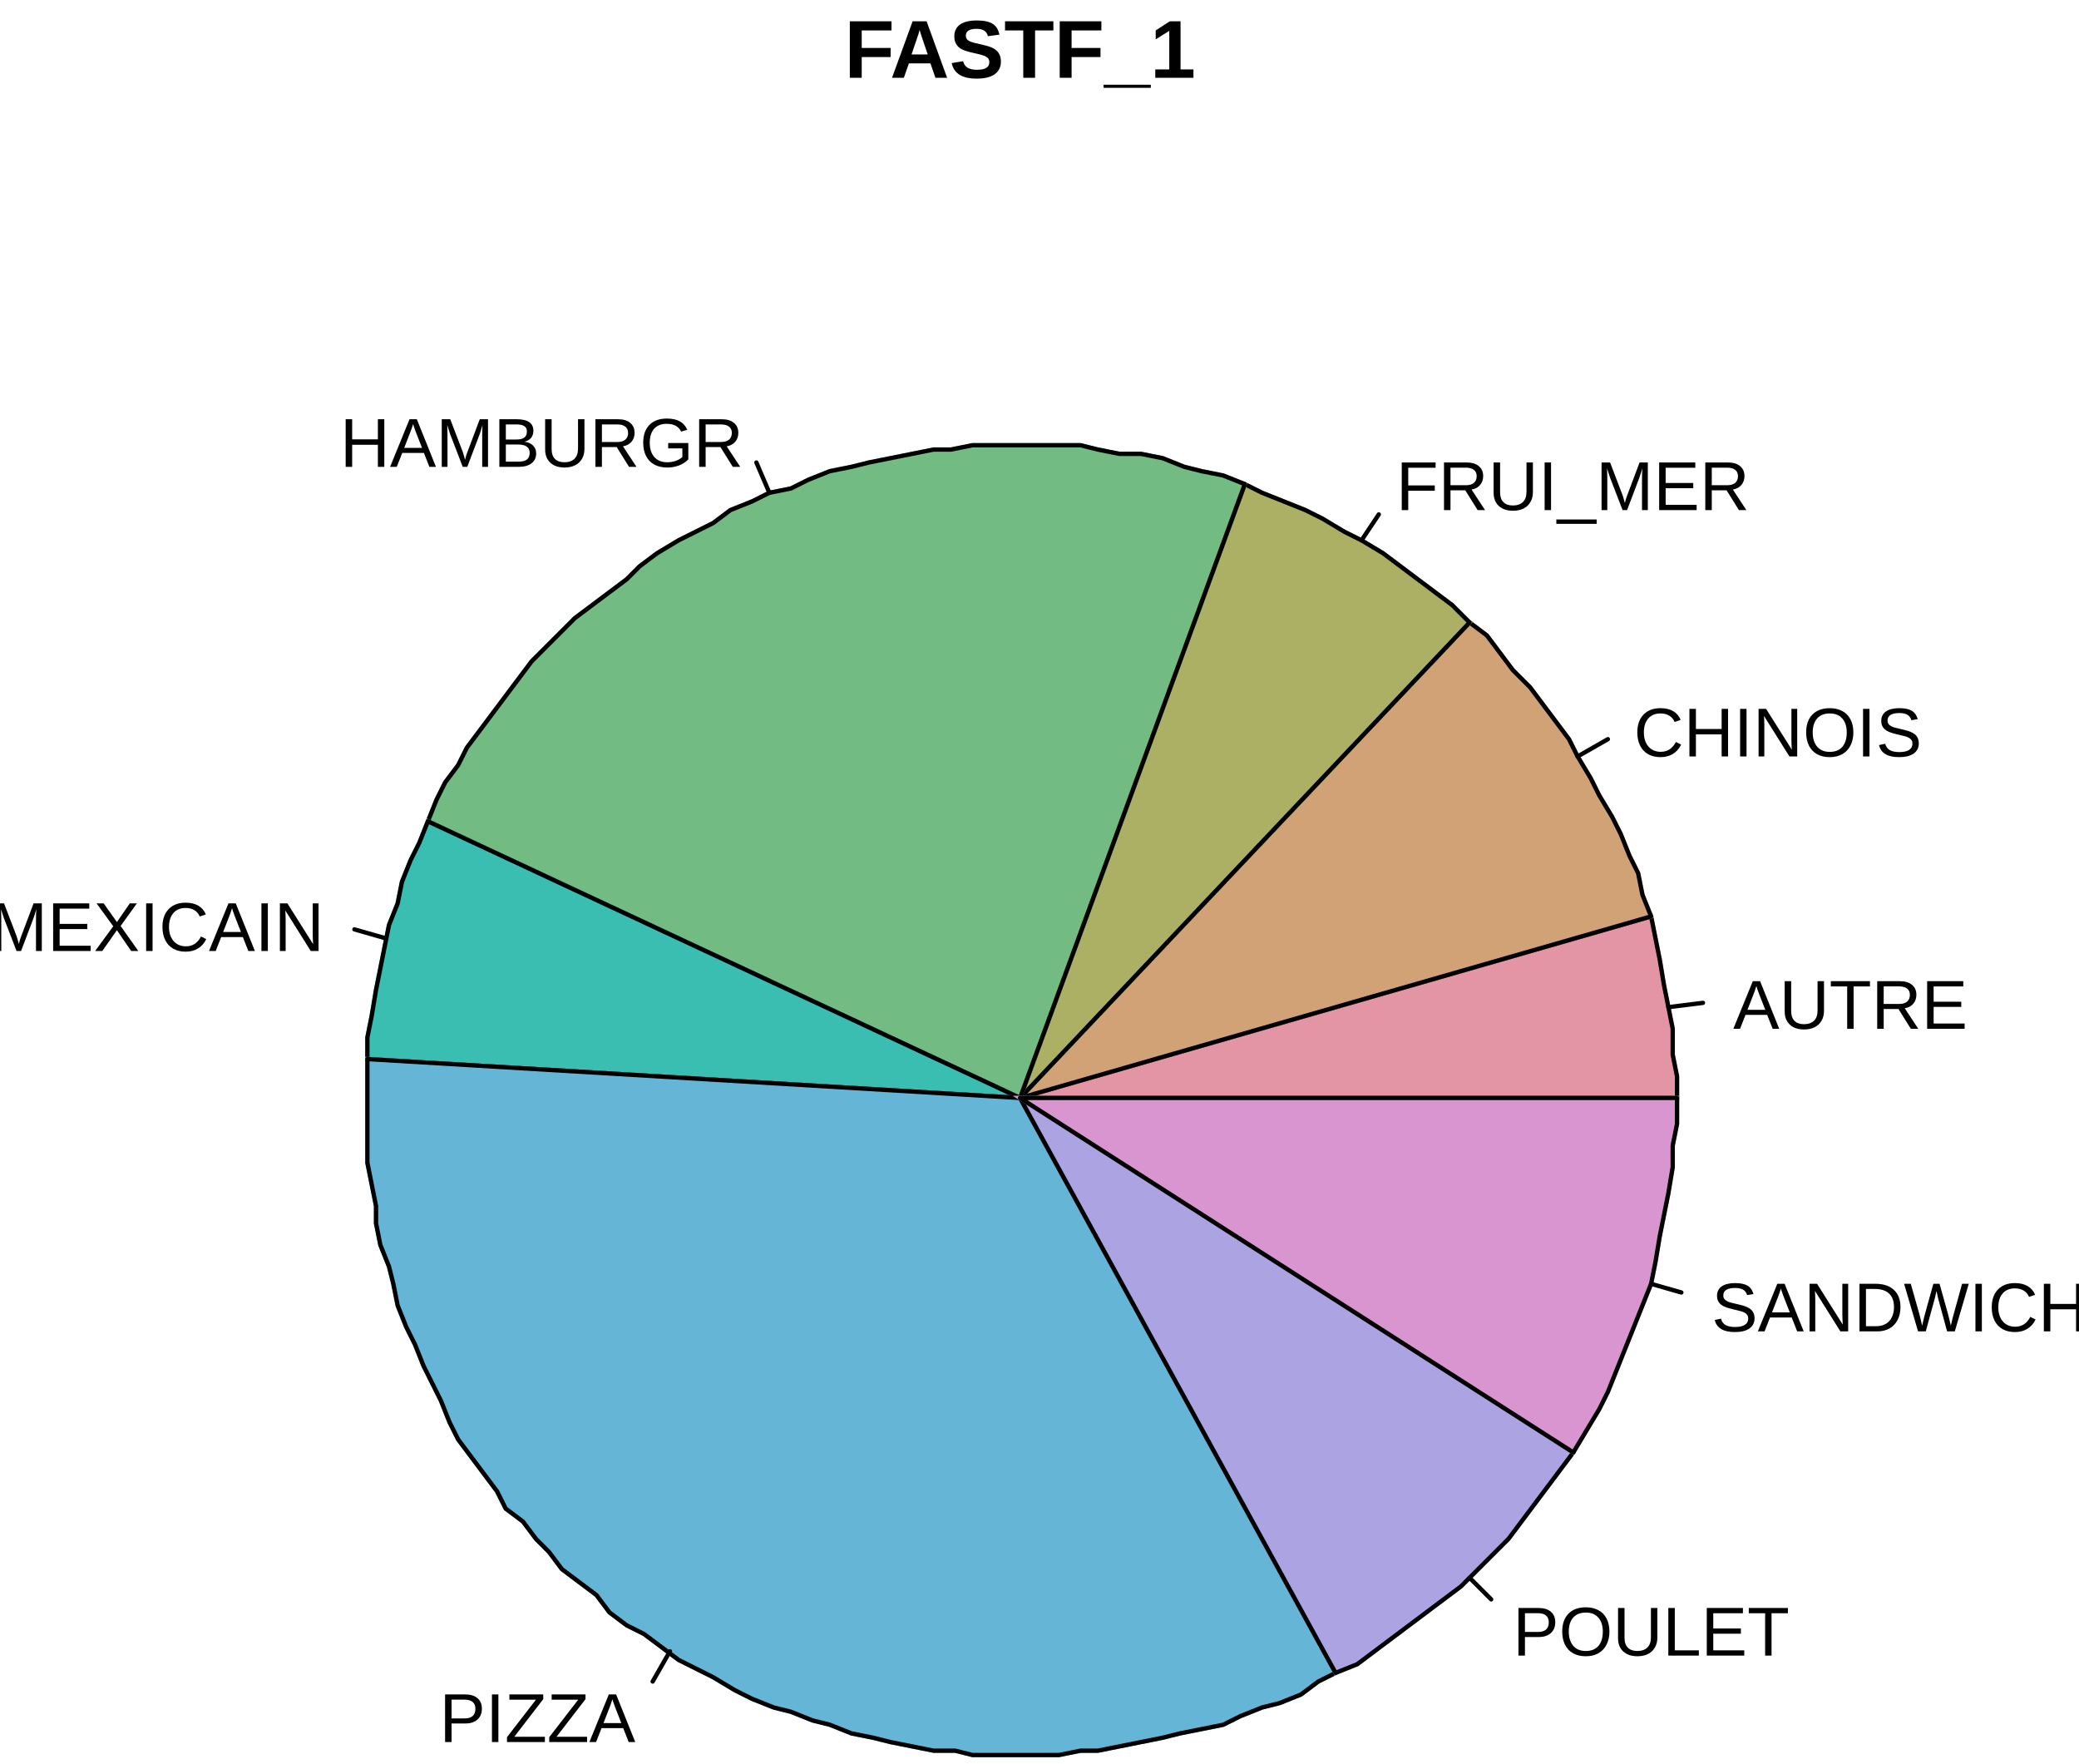
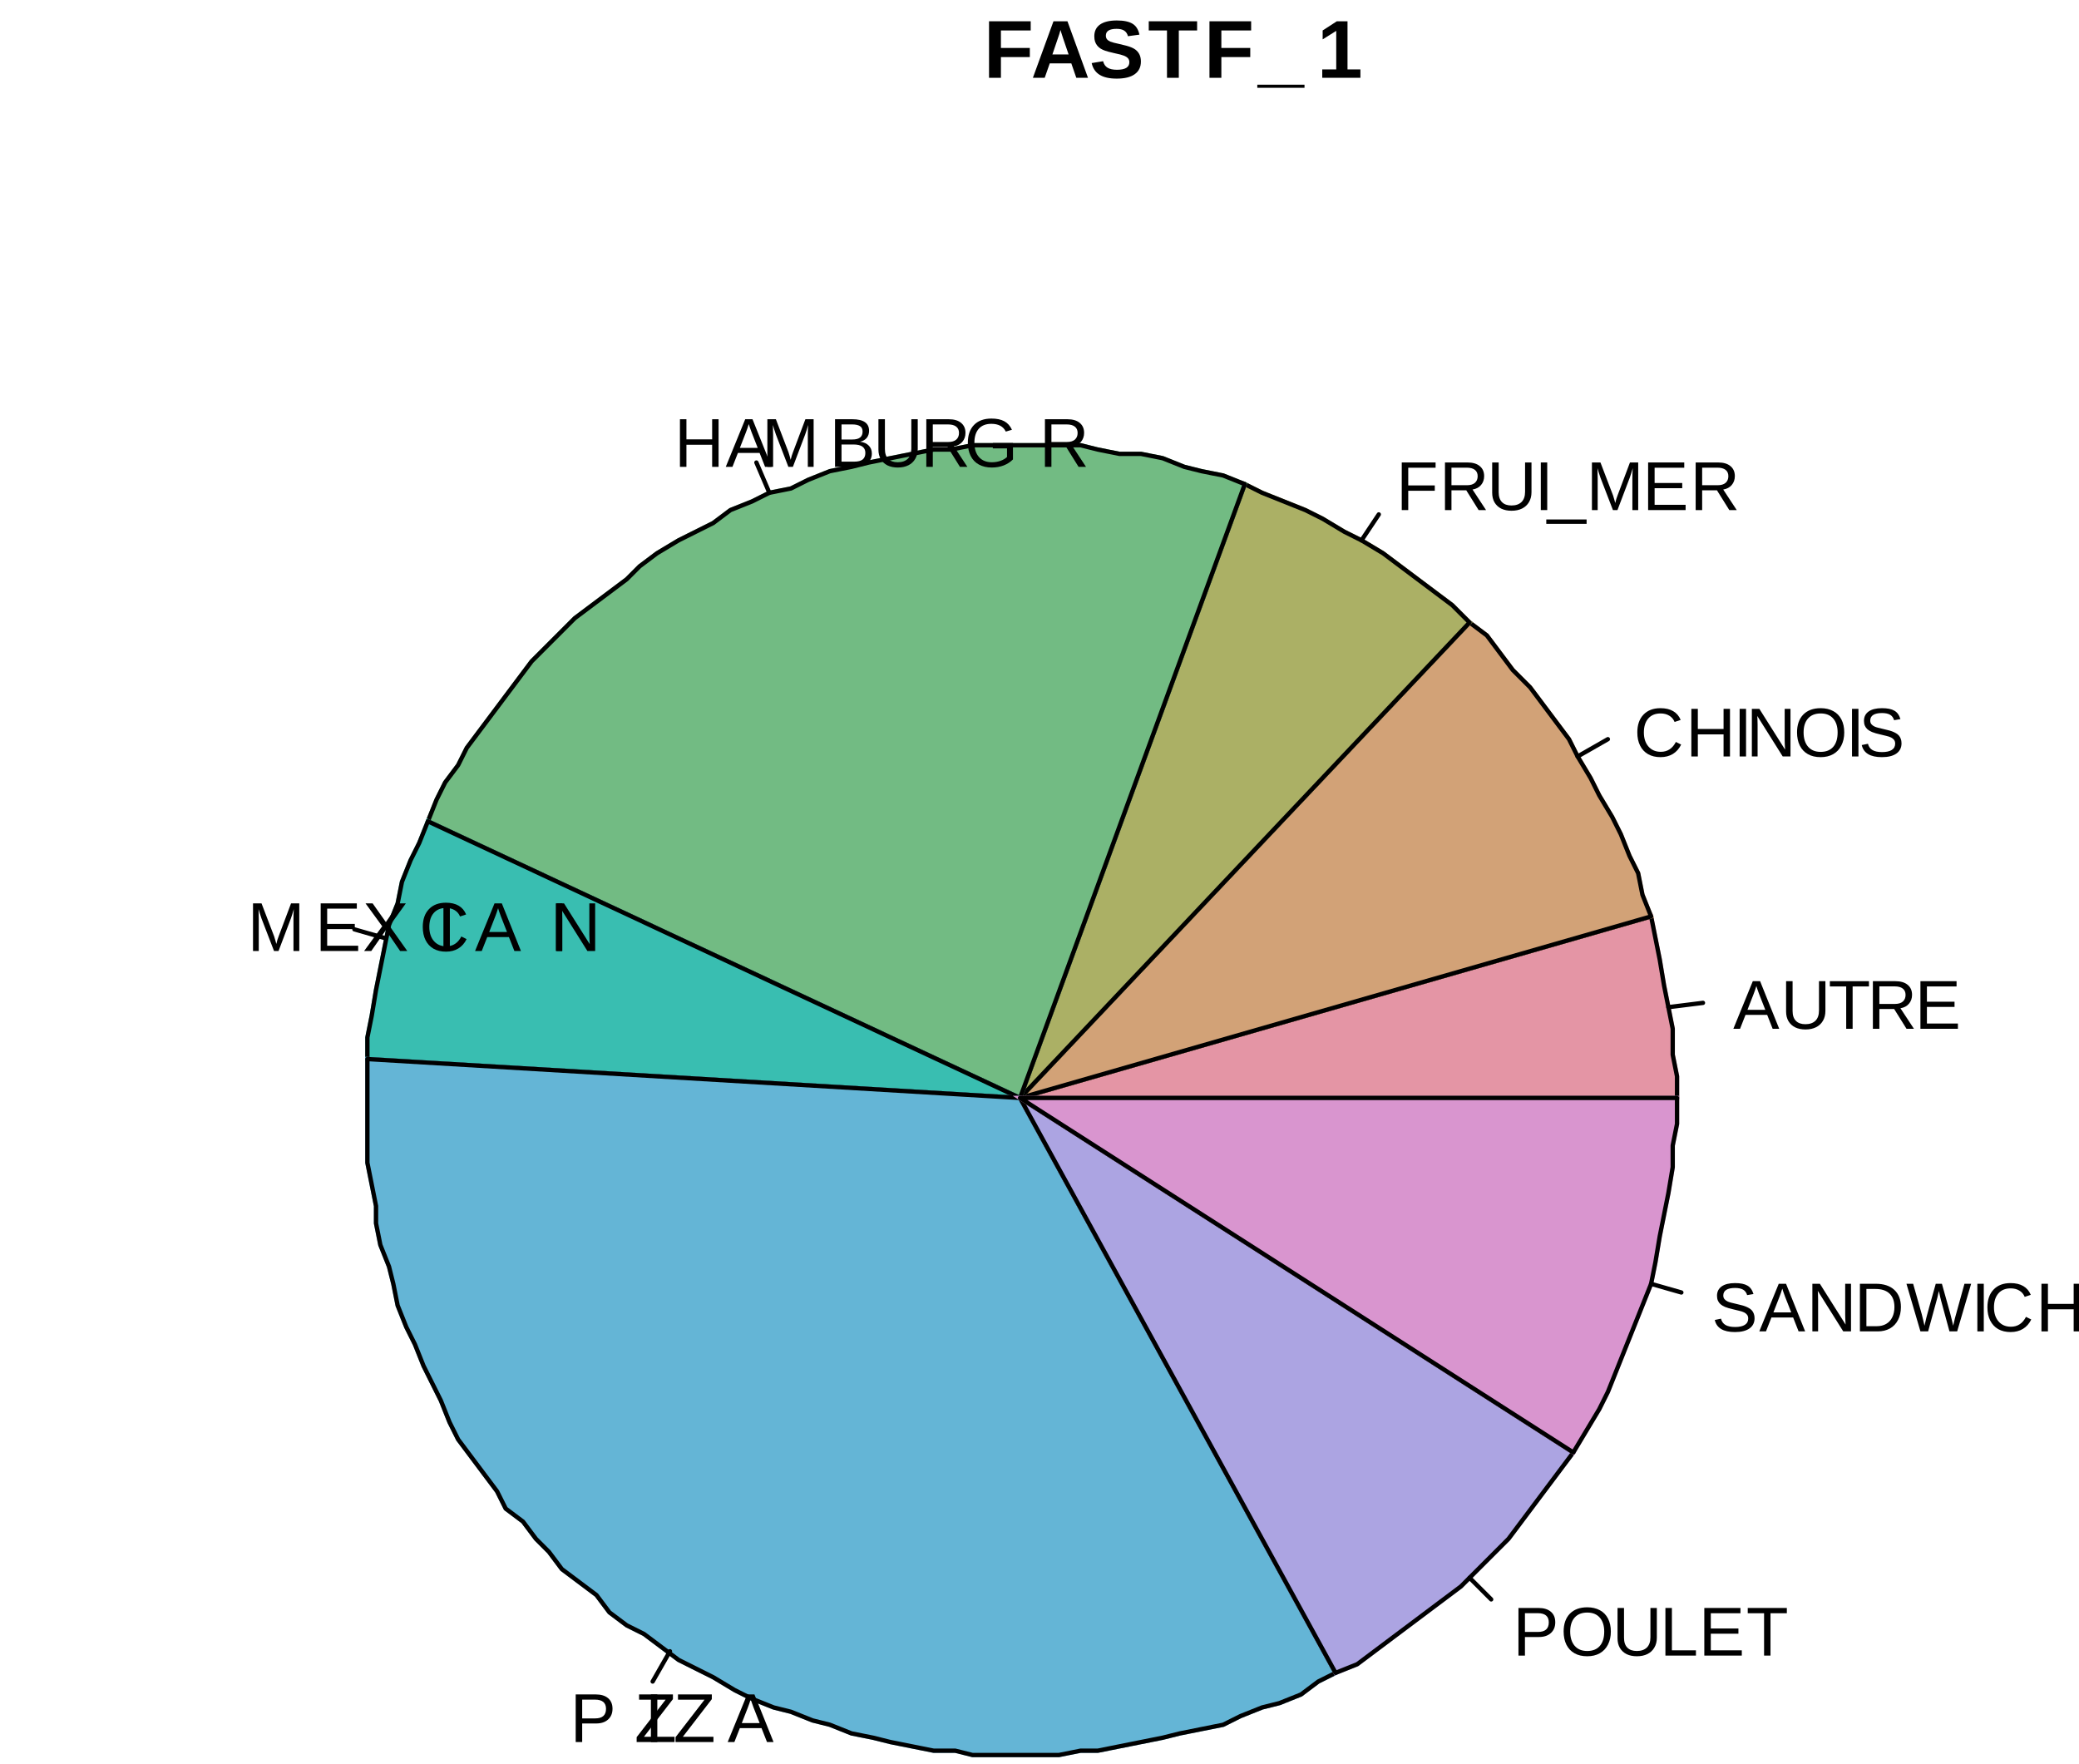
<svg xmlns="http://www.w3.org/2000/svg" version="1.1" width="481" height="408">
  <g transform="translate(-76, -29)">
    <path d="M 464,283 L 464,278 L 463,273 L 463,267 L 462,262 L 461,257 L 460,251 L 459,246 L 458,241 L 312,283 Z" stroke-width="1px" stroke="#E495A5" fill="#E495A5" />
    <path d="M 464,283 L 464,278 L 463,273 L 463,267 L 462,262 L 461,257 L 460,251 L 459,246 L 458,241 L 312,283 L 464,283 " stroke="#000000" stroke-width="1" stroke-linecap="round" stroke-linejoin="round" fill="none" />
    <path d="M 462,262 L 470,261 " stroke="#000000" stroke-width="1" stroke-linecap="round" stroke-linejoin="round" fill="none" />
-     <text font-family="Arial" fill="#000000" style="white-space:pre;" font-weight="400" text-anchor="start" x="477" y="267" font-size="16">AUTRE</text>
+     <text font-family="Arial" fill="#000000" style="white-space:pre;" font-weight="400" text-anchor="start" x="477" y="267" font-size="16">
+       <tspan x="477">A</tspan>
+       <tspan x="488">U</tspan>
+       <tspan x="499">T</tspan>
+       <tspan x="508">R</tspan>
+       <tspan x="519">E</tspan>
+     </text>
    <path d="M 458,241 L 456,236 L 455,231 L 453,227 L 451,222 L 449,218 L 446,213 L 444,209 L 441,204 L 439,200 L 436,196 L 433,192 L 430,188 L 426,184 L 423,180 L 420,176 L 416,173 L 312,283 Z" stroke-width="1px" stroke="#D2A277" fill="#D2A277" />
    <path d="M 458,241 L 456,236 L 455,231 L 453,227 L 451,222 L 449,218 L 446,213 L 444,209 L 441,204 L 439,200 L 436,196 L 433,192 L 430,188 L 426,184 L 423,180 L 420,176 L 416,173 L 312,283 L 458,241 " stroke="#000000" stroke-width="1" stroke-linecap="round" stroke-linejoin="round" fill="none" />
    <path d="M 441,204 L 448,200 " stroke="#000000" stroke-width="1" stroke-linecap="round" stroke-linejoin="round" fill="none" />
-     <text font-family="Arial" fill="#000000" style="white-space:pre;" font-weight="400" text-anchor="start" x="454" y="204" font-size="16">CHINOIS</text>
+     <text font-family="Arial" fill="#000000" style="white-space:pre;" font-weight="400" text-anchor="start" x="454" y="204" font-size="16">
+       <tspan x="454">C</tspan>
+       <tspan x="466">H</tspan>
+       <tspan x="477">I</tspan>
+       <tspan x="480">N</tspan>
+       <tspan x="491">O</tspan>
+       <tspan x="503">I</tspan>
+       <tspan x="506">S</tspan>
+     </text>
    <path d="M 416,173 L 412,169 L 408,166 L 404,163 L 400,160 L 396,157 L 391,154 L 387,152 L 382,149 L 378,147 L 373,145 L 368,143 L 364,141 L 312,283 Z" stroke-width="1px" stroke="#ABB065" fill="#ABB065" />
    <path d="M 416,173 L 412,169 L 408,166 L 404,163 L 400,160 L 396,157 L 391,154 L 387,152 L 382,149 L 378,147 L 373,145 L 368,143 L 364,141 L 312,283 L 416,173 " stroke="#000000" stroke-width="1" stroke-linecap="round" stroke-linejoin="round" fill="none" />
    <path d="M 391,154 L 395,148 " stroke="#000000" stroke-width="1" stroke-linecap="round" stroke-linejoin="round" fill="none" />
-     <text font-family="Arial" fill="#000000" style="white-space:pre;" font-weight="400" text-anchor="start" x="399" y="147" font-size="16">FRUI_MER</text>
+     <text font-family="Arial" fill="#000000" style="white-space:pre;" font-weight="400" text-anchor="start" x="399" y="147" font-size="16">
+       <tspan x="399">F</tspan>
+       <tspan x="409">R</tspan>
+       <tspan x="420">U</tspan>
+       <tspan x="431">I</tspan>
+       <tspan x="434">_</tspan>
+       <tspan x="443">M</tspan>
+       <tspan x="456">E</tspan>
+       <tspan x="467">R</tspan>
+     </text>
    <path d="M 364,141 L 359,139 L 354,138 L 350,137 L 345,135 L 340,134 L 335,134 L 330,133 L 326,132 L 321,132 L 316,132 L 311,132 L 306,132 L 301,132 L 296,133 L 292,133 L 287,134 L 282,135 L 277,136 L 273,137 L 268,138 L 263,140 L 259,142 L 254,143 L 250,145 L 245,147 L 241,150 L 237,152 L 233,154 L 228,157 L 224,160 L 221,163 L 217,166 L 213,169 L 209,172 L 206,175 L 202,179 L 199,182 L 196,186 L 193,190 L 190,194 L 187,198 L 184,202 L 182,206 L 179,210 L 177,214 L 175,219 L 312,283 Z" stroke-width="1px" stroke="#72BB83" fill="#72BB83" />
    <path d="M 364,141 L 359,139 L 354,138 L 350,137 L 345,135 L 340,134 L 335,134 L 330,133 L 326,132 L 321,132 L 316,132 L 311,132 L 306,132 L 301,132 L 296,133 L 292,133 L 287,134 L 282,135 L 277,136 L 273,137 L 268,138 L 263,140 L 259,142 L 254,143 L 250,145 L 245,147 L 241,150 L 237,152 L 233,154 L 228,157 L 224,160 L 221,163 L 217,166 L 213,169 L 209,172 L 206,175 L 202,179 L 199,182 L 196,186 L 193,190 L 190,194 L 187,198 L 184,202 L 182,206 L 179,210 L 177,214 L 175,219 L 312,283 L 364,141 " stroke="#000000" stroke-width="1" stroke-linecap="round" stroke-linejoin="round" fill="none" />
    <path d="M 254,143 L 251,136 " stroke="#000000" stroke-width="1" stroke-linecap="round" stroke-linejoin="round" fill="none" />
-     <text font-family="Arial" fill="#000000" style="white-space:pre;" font-weight="400" text-anchor="end" x="248" y="137" font-size="16">HAMBURGR</text>
+     <text font-family="Arial" fill="#000000" style="white-space:pre;" font-weight="400" text-anchor="end" x="248" y="137" font-size="16">
+       <tspan x="248">H</tspan>
+       <tspan x="259">A</tspan>
+       <tspan x="270">M</tspan>
+       <tspan x="283">B</tspan>
+       <tspan x="294">U</tspan>
+       <tspan x="305">R</tspan>
+       <tspan x="316">G</tspan>
+       <tspan x="328">R</tspan>
+     </text>
    <path d="M 175,219 L 173,224 L 171,228 L 169,233 L 168,238 L 166,243 L 165,248 L 164,253 L 163,258 L 162,264 L 161,269 L 161,274 L 312,283 Z" stroke-width="1px" stroke="#39BEB1" fill="#39BEB1" />
    <path d="M 175,219 L 173,224 L 171,228 L 169,233 L 168,238 L 166,243 L 165,248 L 164,253 L 163,258 L 162,264 L 161,269 L 161,274 L 312,283 L 175,219 " stroke="#000000" stroke-width="1" stroke-linecap="round" stroke-linejoin="round" fill="none" />
    <path d="M 165,246 L 158,244 " stroke="#000000" stroke-width="1" stroke-linecap="round" stroke-linejoin="round" fill="none" />
-     <text font-family="Arial" fill="#000000" style="white-space:pre;" font-weight="400" text-anchor="end" x="151" y="249" font-size="16">MEXICAIN</text>
+     <text font-family="Arial" fill="#000000" style="white-space:pre;" font-weight="400" text-anchor="end" x="151" y="249" font-size="16">
+       <tspan x="151">M</tspan>
+       <tspan x="164">E</tspan>
+       <tspan x="175">X</tspan>
+       <tspan x="186">I</tspan>
+       <tspan x="189">C</tspan>
+       <tspan x="201">A</tspan>
+       <tspan x="212">I</tspan>
+       <tspan x="215">N</tspan>
+     </text>
    <path d="M 161,274 L 161,279 L 161,284 L 161,288 L 161,293 L 161,298 L 162,303 L 163,308 L 163,312 L 164,317 L 166,322 L 167,326 L 168,331 L 170,336 L 172,340 L 174,345 L 176,349 L 178,353 L 180,358 L 182,362 L 185,366 L 188,370 L 191,374 L 193,378 L 197,381 L 200,385 L 203,388 L 206,392 L 210,395 L 214,398 L 217,402 L 221,405 L 225,407 L 229,410 L 233,413 L 237,415 L 241,417 L 246,420 L 250,422 L 255,424 L 259,425 L 264,427 L 268,428 L 273,430 L 278,431 L 282,432 L 287,433 L 292,434 L 297,434 L 301,435 L 306,435 L 311,435 L 316,435 L 321,435 L 326,434 L 330,434 L 335,433 L 340,432 L 345,431 L 349,430 L 354,429 L 359,428 L 363,426 L 368,424 L 372,423 L 377,421 L 381,418 L 385,416 L 312,283 Z" stroke-width="1px" stroke="#64B5D6" fill="#64B5D6" />
    <path d="M 161,274 L 161,279 L 161,284 L 161,288 L 161,293 L 161,298 L 162,303 L 163,308 L 163,312 L 164,317 L 166,322 L 167,326 L 168,331 L 170,336 L 172,340 L 174,345 L 176,349 L 178,353 L 180,358 L 182,362 L 185,366 L 188,370 L 191,374 L 193,378 L 197,381 L 200,385 L 203,388 L 206,392 L 210,395 L 214,398 L 217,402 L 221,405 L 225,407 L 229,410 L 233,413 L 237,415 L 241,417 L 246,420 L 250,422 L 255,424 L 259,425 L 264,427 L 268,428 L 273,430 L 278,431 L 282,432 L 287,433 L 292,434 L 297,434 L 301,435 L 306,435 L 311,435 L 316,435 L 321,435 L 326,434 L 330,434 L 335,433 L 340,432 L 345,431 L 349,430 L 354,429 L 359,428 L 363,426 L 368,424 L 372,423 L 377,421 L 381,418 L 385,416 L 312,283 L 161,274 " stroke="#000000" stroke-width="1" stroke-linecap="round" stroke-linejoin="round" fill="none" />
    <path d="M 231,411 L 227,418 " stroke="#000000" stroke-width="1" stroke-linecap="round" stroke-linejoin="round" fill="none" />
-     <text font-family="Arial" fill="#000000" style="white-space:pre;" font-weight="400" text-anchor="end" x="223" y="432" font-size="16">PIZZA</text>
+     <text font-family="Arial" fill="#000000" style="white-space:pre;" font-weight="400" text-anchor="end" x="223" y="432" font-size="16">
+       <tspan x="223">P</tspan>
+       <tspan x="234">I</tspan>
+       <tspan x="237">Z</tspan>
+       <tspan x="246">Z</tspan>
+       <tspan x="255">A</tspan>
+     </text>
    <path d="M 385,416 L 390,414 L 394,411 L 398,408 L 402,405 L 406,402 L 410,399 L 414,396 L 418,392 L 421,389 L 425,385 L 428,381 L 431,377 L 434,373 L 437,369 L 440,365 L 312,283 Z" stroke-width="1px" stroke="#ACA4E2" fill="#ACA4E2" />
    <path d="M 385,416 L 390,414 L 394,411 L 398,408 L 402,405 L 406,402 L 410,399 L 414,396 L 418,392 L 421,389 L 425,385 L 428,381 L 431,377 L 434,373 L 437,369 L 440,365 L 312,283 L 385,416 " stroke="#000000" stroke-width="1" stroke-linecap="round" stroke-linejoin="round" fill="none" />
    <path d="M 416,394 L 421,399 " stroke="#000000" stroke-width="1" stroke-linecap="round" stroke-linejoin="round" fill="none" />
-     <text font-family="Arial" fill="#000000" style="white-space:pre;" font-weight="400" text-anchor="start" x="426" y="412" font-size="16">POULET</text>
+     <text font-family="Arial" fill="#000000" style="white-space:pre;" font-weight="400" text-anchor="start" x="426" y="412" font-size="16">
+       <tspan x="426">P</tspan>
+       <tspan x="437">O</tspan>
+       <tspan x="449">U</tspan>
+       <tspan x="460">L</tspan>
+       <tspan x="469">E</tspan>
+       <tspan x="480">T</tspan>
+     </text>
    <path d="M 440,365 L 443,360 L 446,355 L 448,351 L 450,346 L 452,341 L 454,336 L 456,331 L 458,326 L 459,321 L 460,315 L 461,310 L 462,305 L 463,299 L 463,294 L 464,289 L 464,283 L 312,283 Z" stroke-width="1px" stroke="#D995CF" fill="#D995CF" />
    <path d="M 440,365 L 443,360 L 446,355 L 448,351 L 450,346 L 452,341 L 454,336 L 456,331 L 458,326 L 459,321 L 460,315 L 461,310 L 462,305 L 463,299 L 463,294 L 464,289 L 464,283 L 312,283 L 440,365 " stroke="#000000" stroke-width="1" stroke-linecap="round" stroke-linejoin="round" fill="none" />
    <path d="M 458,326 L 465,328 " stroke="#000000" stroke-width="1" stroke-linecap="round" stroke-linejoin="round" fill="none" />
-     <text font-family="Arial" fill="#000000" style="white-space:pre;" font-weight="400" text-anchor="start" x="472" y="337" font-size="16">SANDWICH</text>
-     <text font-family="Arial" fill="#000000" style="white-space:pre;" font-weight="700" text-anchor="middle" x="312" y="47" font-size="19">FASTF_1</text>
+     <text font-family="Arial" fill="#000000" style="white-space:pre;" font-weight="400" text-anchor="start" x="472" y="337" font-size="16">
+       <tspan x="472">S</tspan>
+       <tspan x="483">A</tspan>
+       <tspan x="494">N</tspan>
+       <tspan x="505">D</tspan>
+       <tspan x="517">W</tspan>
+       <tspan x="532">I</tspan>
+       <tspan x="535">C</tspan>
+       <tspan x="547">H</tspan>
+     </text>
+     <text font-family="Arial" fill="#000000" style="white-space:pre;" font-weight="700" text-anchor="middle" x="312" y="47" font-size="19">
+       <tspan x="312">F</tspan>
+       <tspan x="324">A</tspan>
+       <tspan x="337">S</tspan>
+       <tspan x="350">T</tspan>
+       <tspan x="363">F</tspan>
+       <tspan x="375">_</tspan>
+       <tspan x="386">1</tspan>
+     </text>
  </g>
</svg>
